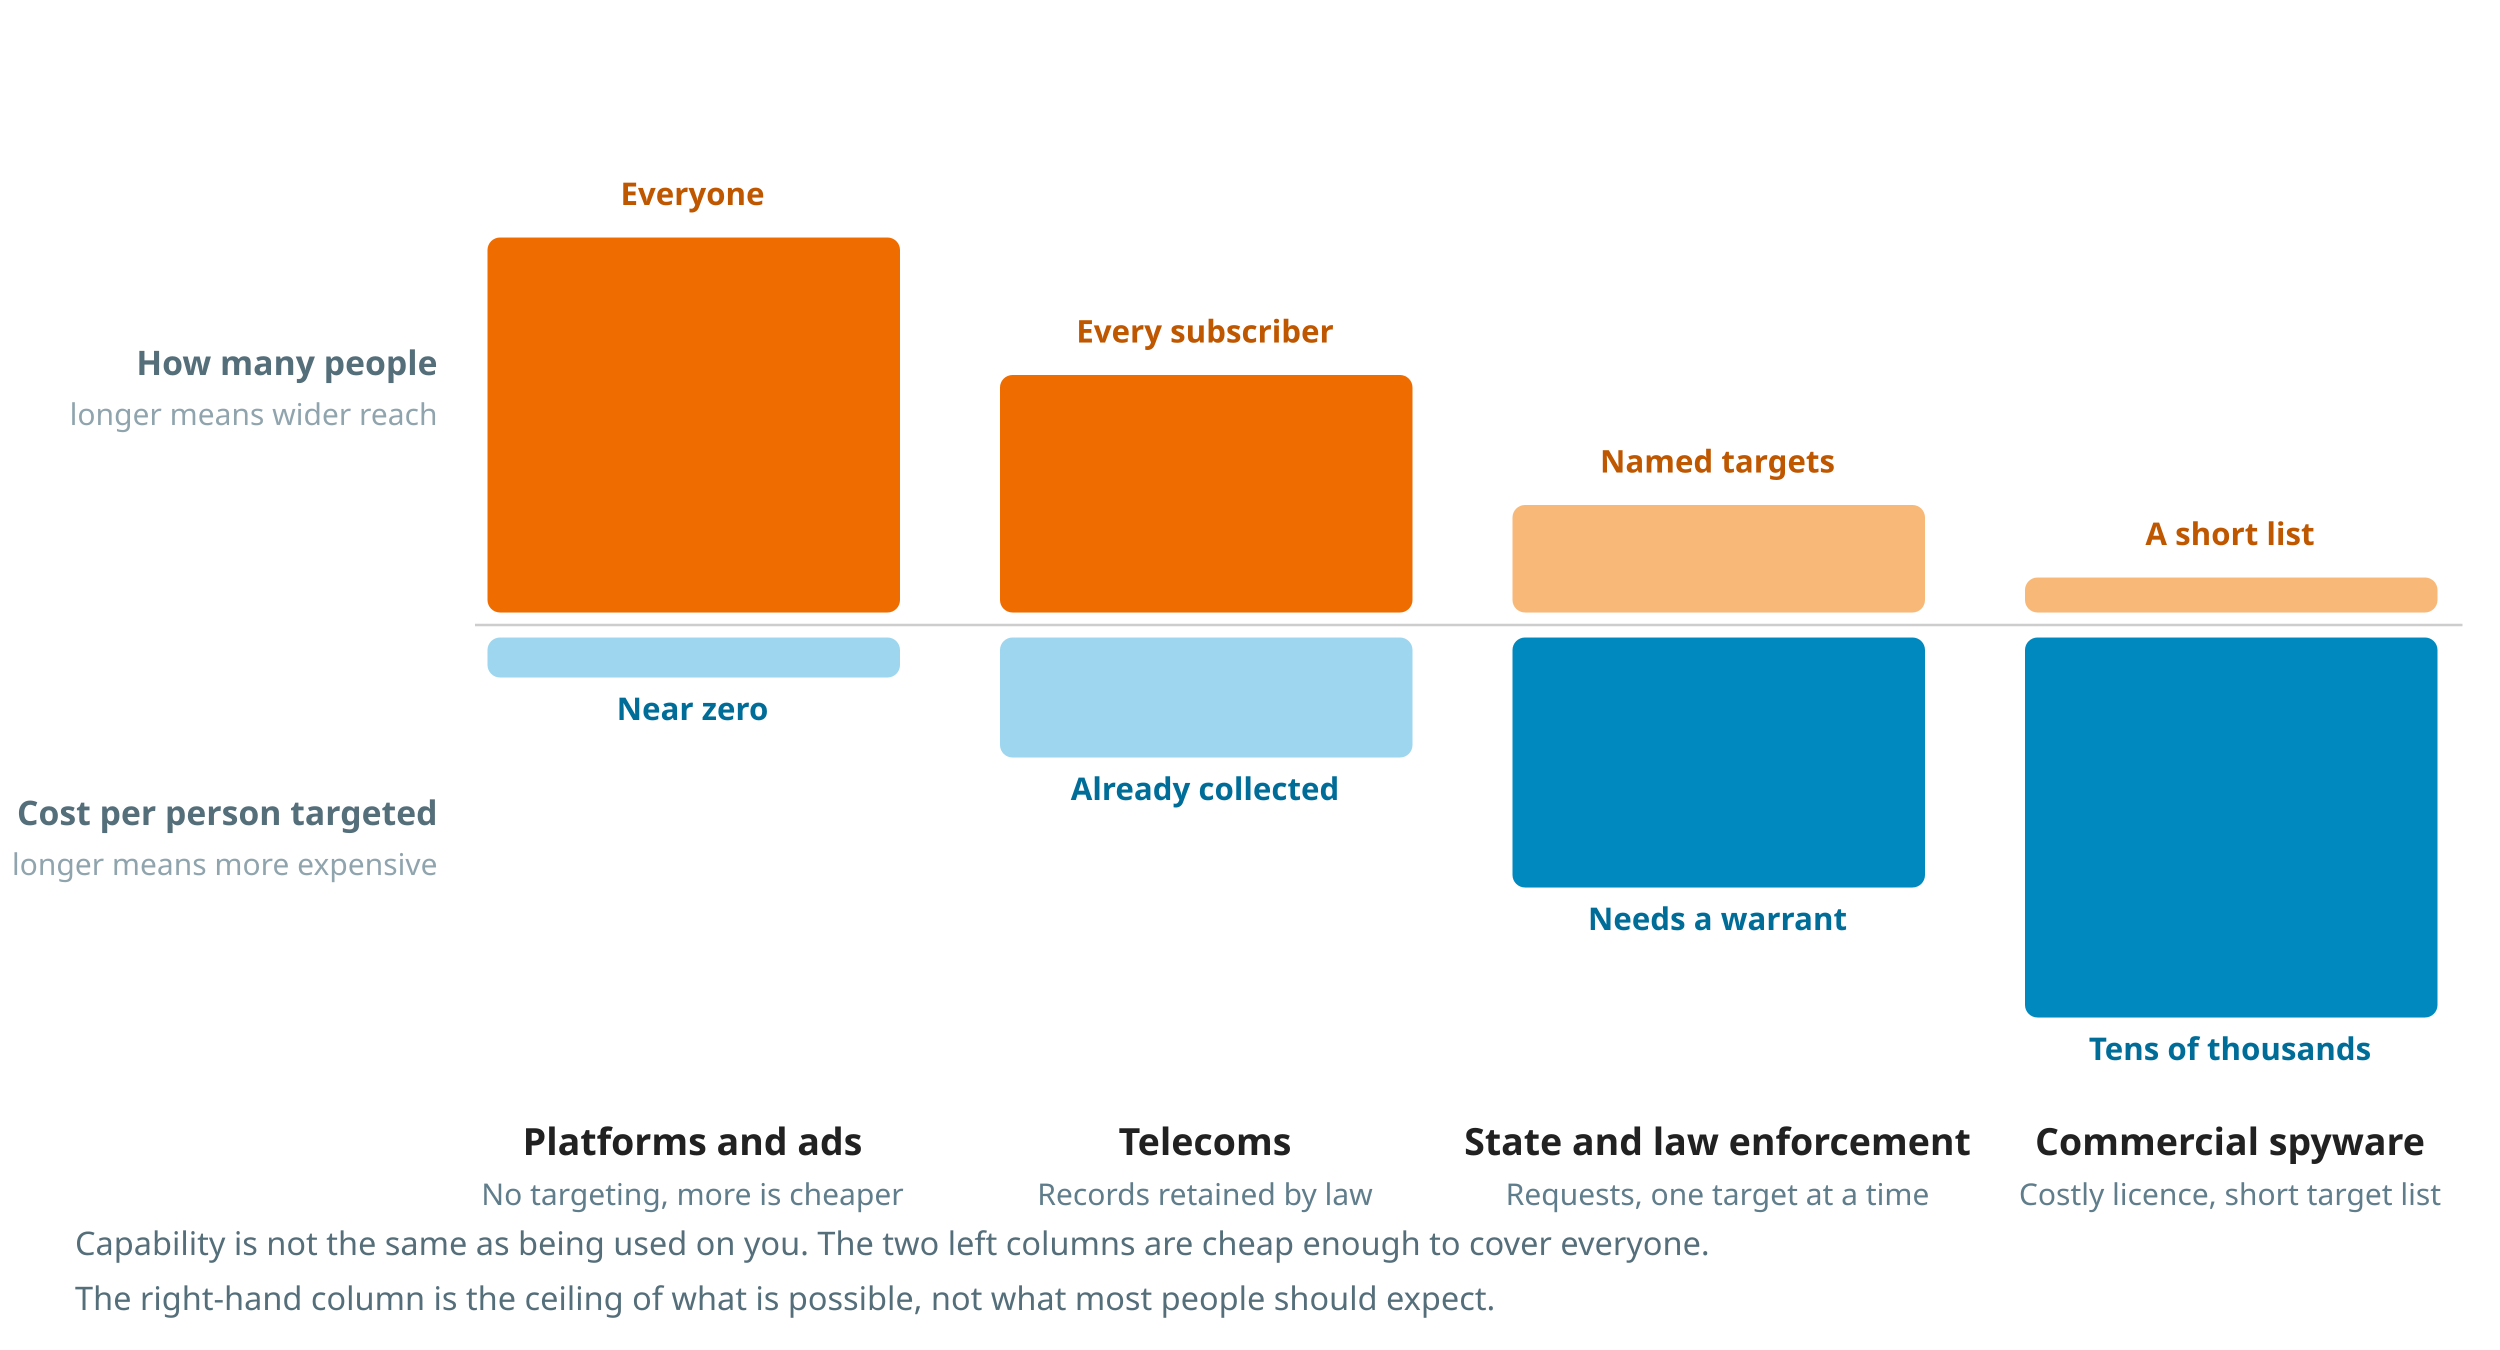
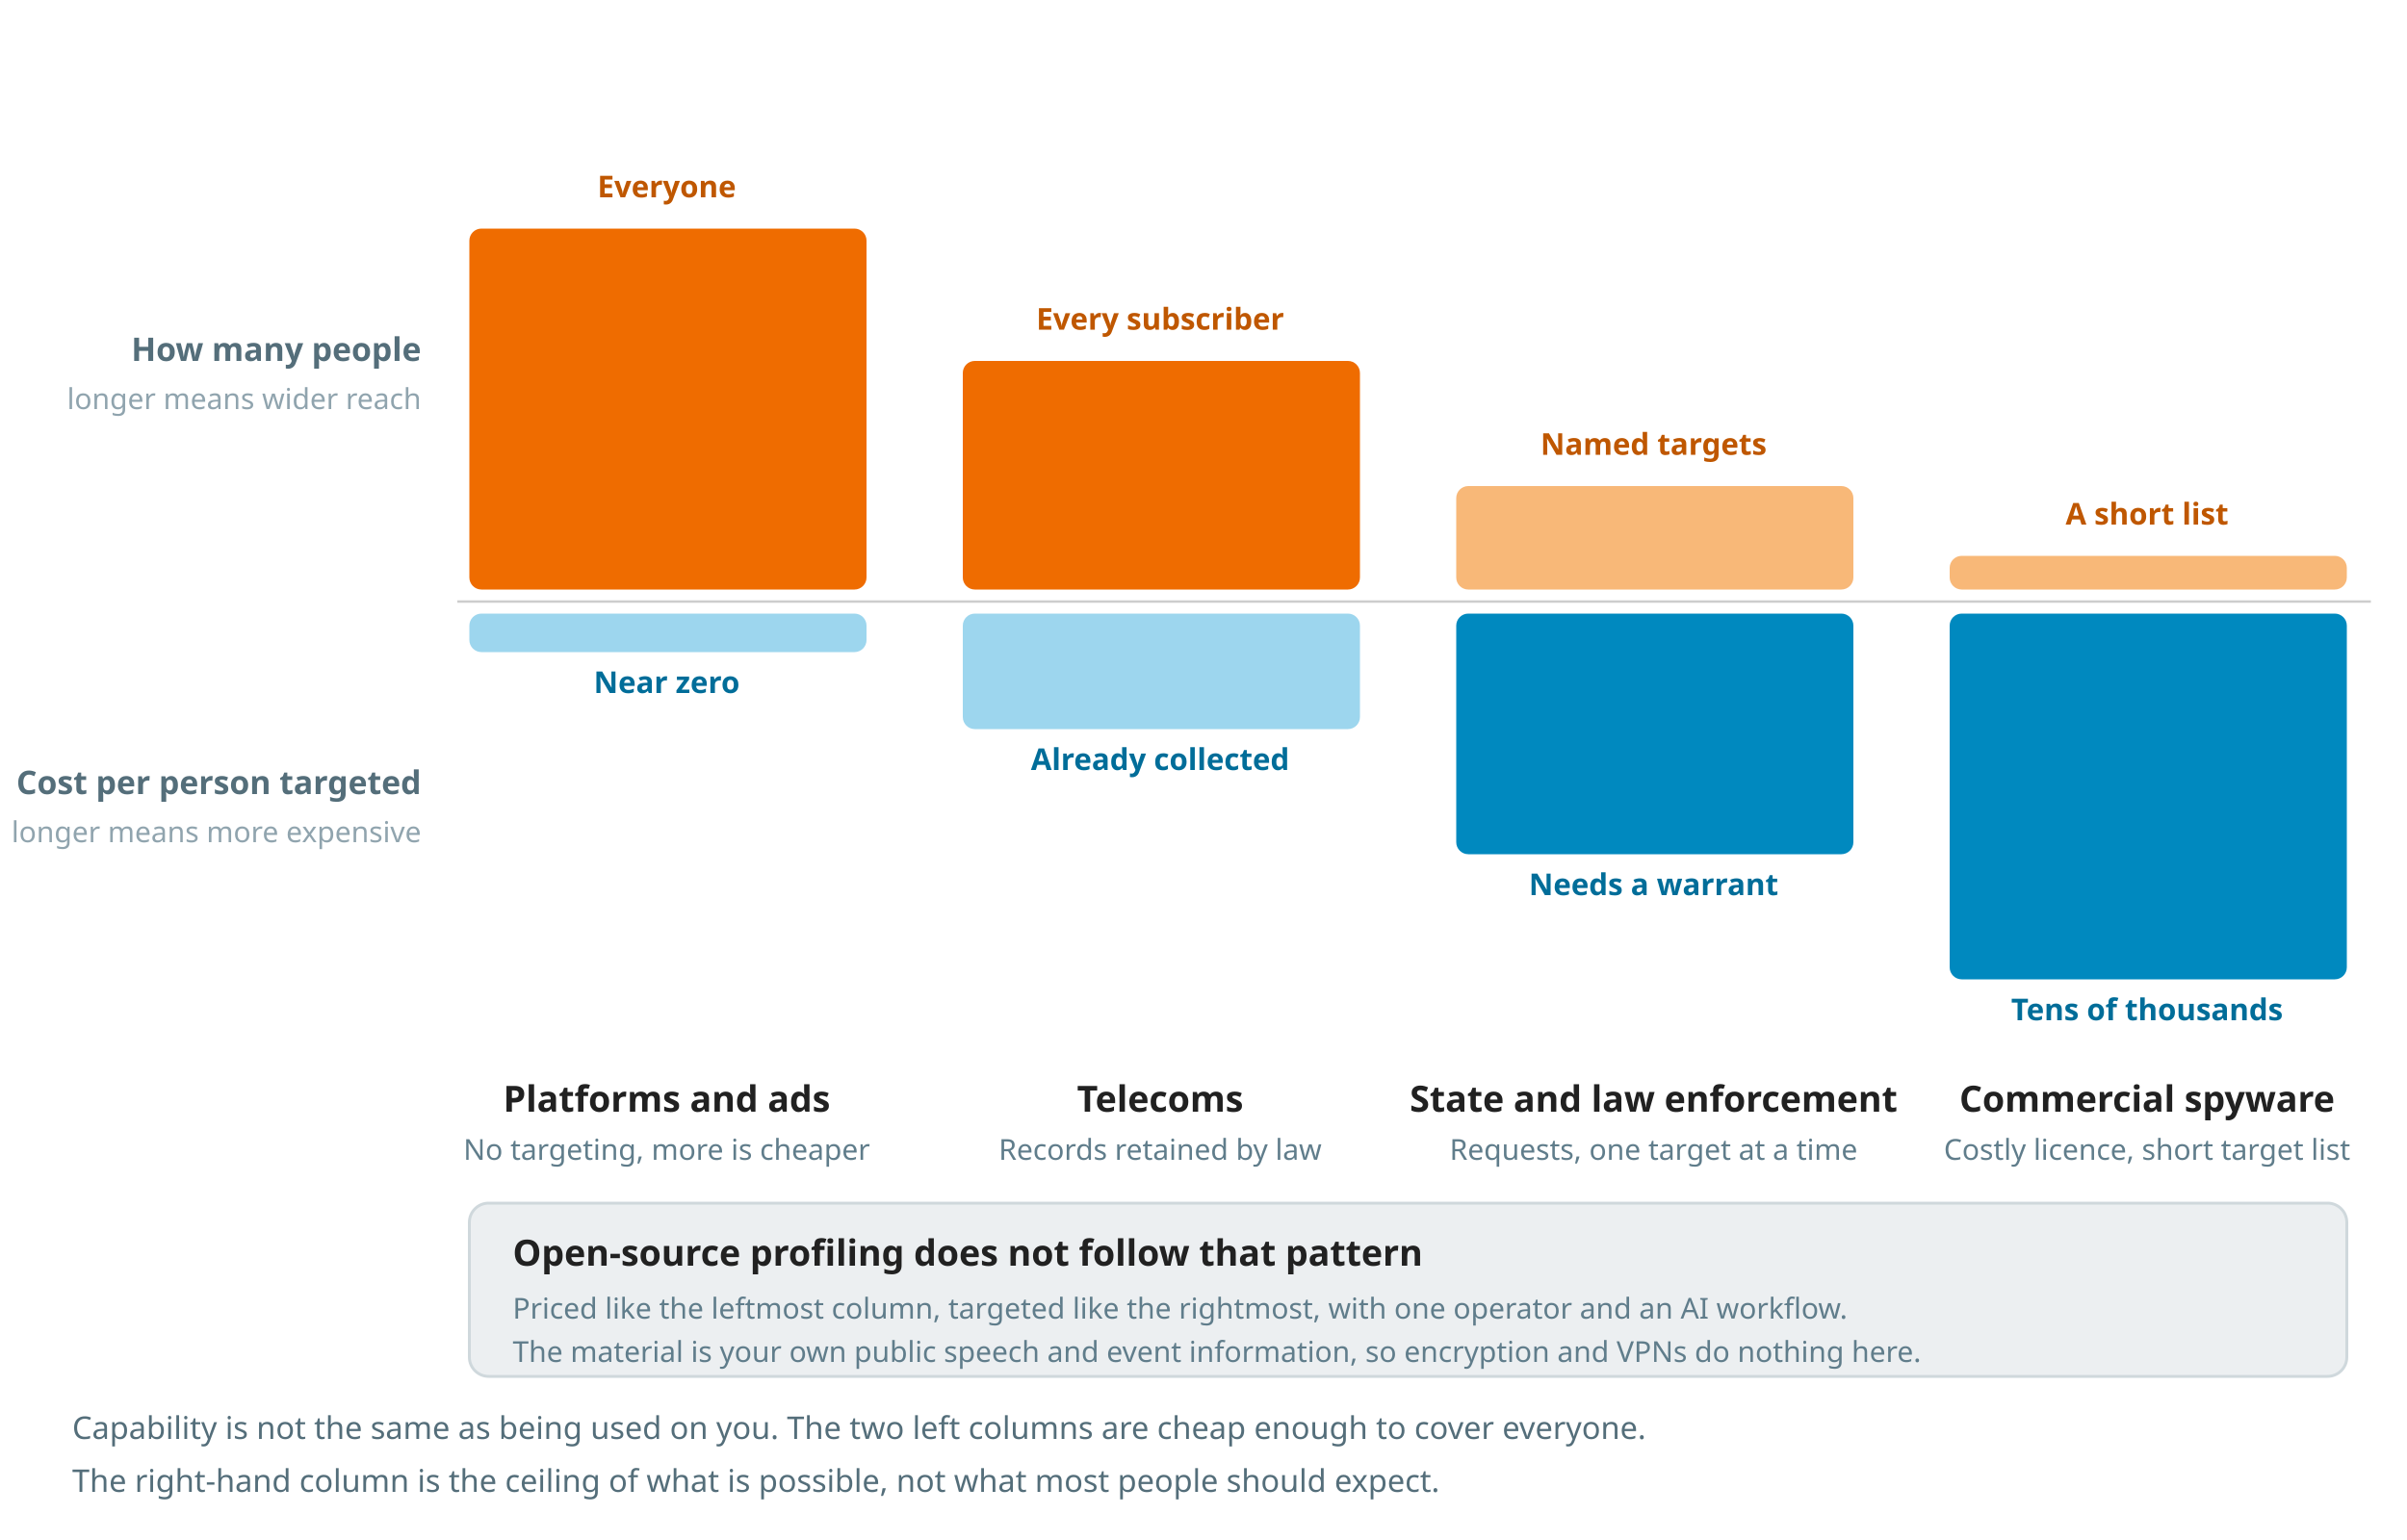
- <svg xmlns="http://www.w3.org/2000/svg" viewBox="0 0 1000 540" width="1000" height="540" role="img" aria-labelledby="title desc">
+ <svg xmlns="http://www.w3.org/2000/svg" viewBox="0 0 1000 640" width="1000" height="640" role="img" aria-labelledby="title desc">
  <style>
  /* Colours follow the palette in community/brand-assets.md. This file is a standalone
     SVG pulled in by an img tag, so it cannot reach the page CSS variables and the hex
     values have to be literal. Orange marks what is exposed and cyan what is protected,
     matching the other diagrams on the site. */
  text { font-family: "Noto Sans TC", "PingFang TC", "Microsoft JhengHei", "Hiragino Sans GB", "Source Han Sans TC", sans-serif; }
  .reach { fill: #ef6c00; }
  .reach-faint { fill: #f8b878; }
  .cost { fill: #0089bf; }
  .cost-faint { fill: #9dd6ee; }
  .mid-line { stroke: #cdcdcd; stroke-width: 1; }
  .side { fill: #546e7a; font-size: 13.5px; font-weight: 600; }
  .side-sub { fill: #90a4ae; font-size: 12px; }
  .layer { fill: #212121; font-size: 15px; font-weight: 600; }
  .note { fill: #607d8b; font-size: 12px; }
  .val { font-size: 12.5px; font-weight: 600; }
  .val-reach { fill: #bf5700; }
  .val-cost { fill: #006d99; }
  .foot { fill: #546e7a; font-size: 13px; }
+   .band { fill: #eceff1; stroke: #cfd8dc; stroke-width: 1.2; }

  @media (prefers-color-scheme: dark) {
    .reach { fill: #ff8c1a; }
    .reach-faint { fill: #9c5f1f; }
    .cost { fill: #4dbfff; }
    .cost-faint { fill: #24647f; }
    .mid-line { stroke: #45505a; }
    .side { fill: #b0bec5; }
    .side-sub { fill: #78909c; }
    .layer { fill: #eceff1; }
    .note { fill: #90a4ae; }
    .val-reach { fill: #ffb74d; }
    .val-cost { fill: #4dbfff; }
    .foot { fill: #b0bec5; }
+     .band { fill: #23292e; stroke: #4b565e; }
  }
</style>
  <text class="side" x="175" y="150" text-anchor="end">How many people</text>
  <text class="side-sub" x="175" y="170" text-anchor="end">longer means wider reach</text>
  <text class="side" x="175" y="330" text-anchor="end">Cost per person targeted</text>
  <text class="side-sub" x="175" y="350" text-anchor="end">longer means more expensive</text>
  <line class="mid-line" x1="190" y1="250" x2="985" y2="250" />
  <rect class="reach" x="195" y="95" width="165" height="150" rx="5" />
  <text class="val val-reach" x="277" y="82" text-anchor="middle">Everyone</text>
  <rect class="cost-faint" x="195" y="255" width="165" height="16" rx="5" />
  <text class="val val-cost" x="277" y="288" text-anchor="middle">Near zero</text>
  <rect class="reach" x="400" y="150" width="165" height="95" rx="5" />
  <text class="val val-reach" x="482" y="137" text-anchor="middle">Every subscriber</text>
  <rect class="cost-faint" x="400" y="255" width="165" height="48" rx="5" />
  <text class="val val-cost" x="482" y="320" text-anchor="middle">Already collected</text>
  <rect class="reach-faint" x="605" y="202" width="165" height="43" rx="5" />
  <text class="val val-reach" x="687" y="189" text-anchor="middle">Named targets</text>
  <rect class="cost" x="605" y="255" width="165" height="100" rx="5" />
  <text class="val val-cost" x="687" y="372" text-anchor="middle">Needs a warrant</text>
  <rect class="reach-faint" x="810" y="231" width="165" height="14" rx="5" />
  <text class="val val-reach" x="892" y="218" text-anchor="middle">A short list</text>
  <rect class="cost" x="810" y="255" width="165" height="152" rx="5" />
  <text class="val val-cost" x="892" y="424" text-anchor="middle">Tens of thousands</text>
  <text class="layer" x="277" y="462" text-anchor="middle">Platforms and ads</text>
  <text class="note" x="277" y="482" text-anchor="middle">No targeting, more is cheaper</text>
  <text class="layer" x="482" y="462" text-anchor="middle">Telecoms</text>
  <text class="note" x="482" y="482" text-anchor="middle">Records retained by law</text>
  <text class="layer" x="687" y="462" text-anchor="middle">State and law enforcement</text>
  <text class="note" x="687" y="482" text-anchor="middle">Requests, one target at a time</text>
  <text class="layer" x="892" y="462" text-anchor="middle">Commercial spyware</text>
  <text class="note" x="892" y="482" text-anchor="middle">Costly licence, short target list</text>
-   <text class="foot" x="30" y="502">Capability is not the same as being used on you. The two left columns are cheap enough to cover everyone.</text>
-   <text class="foot" x="30" y="524">The right-hand column is the ceiling of what is possible, not what most people should expect.</text>
+   <rect class="band" x="195" y="500" width="780" height="72" rx="8" />
+   <text class="layer" x="213" y="526">Open-source profiling does not follow that pattern</text>
+   <text class="note" x="213" y="548">Priced like the leftmost column, targeted like the rightmost, with one operator and an AI workflow.</text>
+   <text class="note" x="213" y="566">The material is your own public speech and event information, so encryption and VPNs do nothing here.</text>
+   <text class="foot" x="30" y="598">Capability is not the same as being used on you. The two left columns are cheap enough to cover everyone.</text>
+   <text class="foot" x="30" y="620">The right-hand column is the ceiling of what is possible, not what most people should expect.</text>
</svg>
